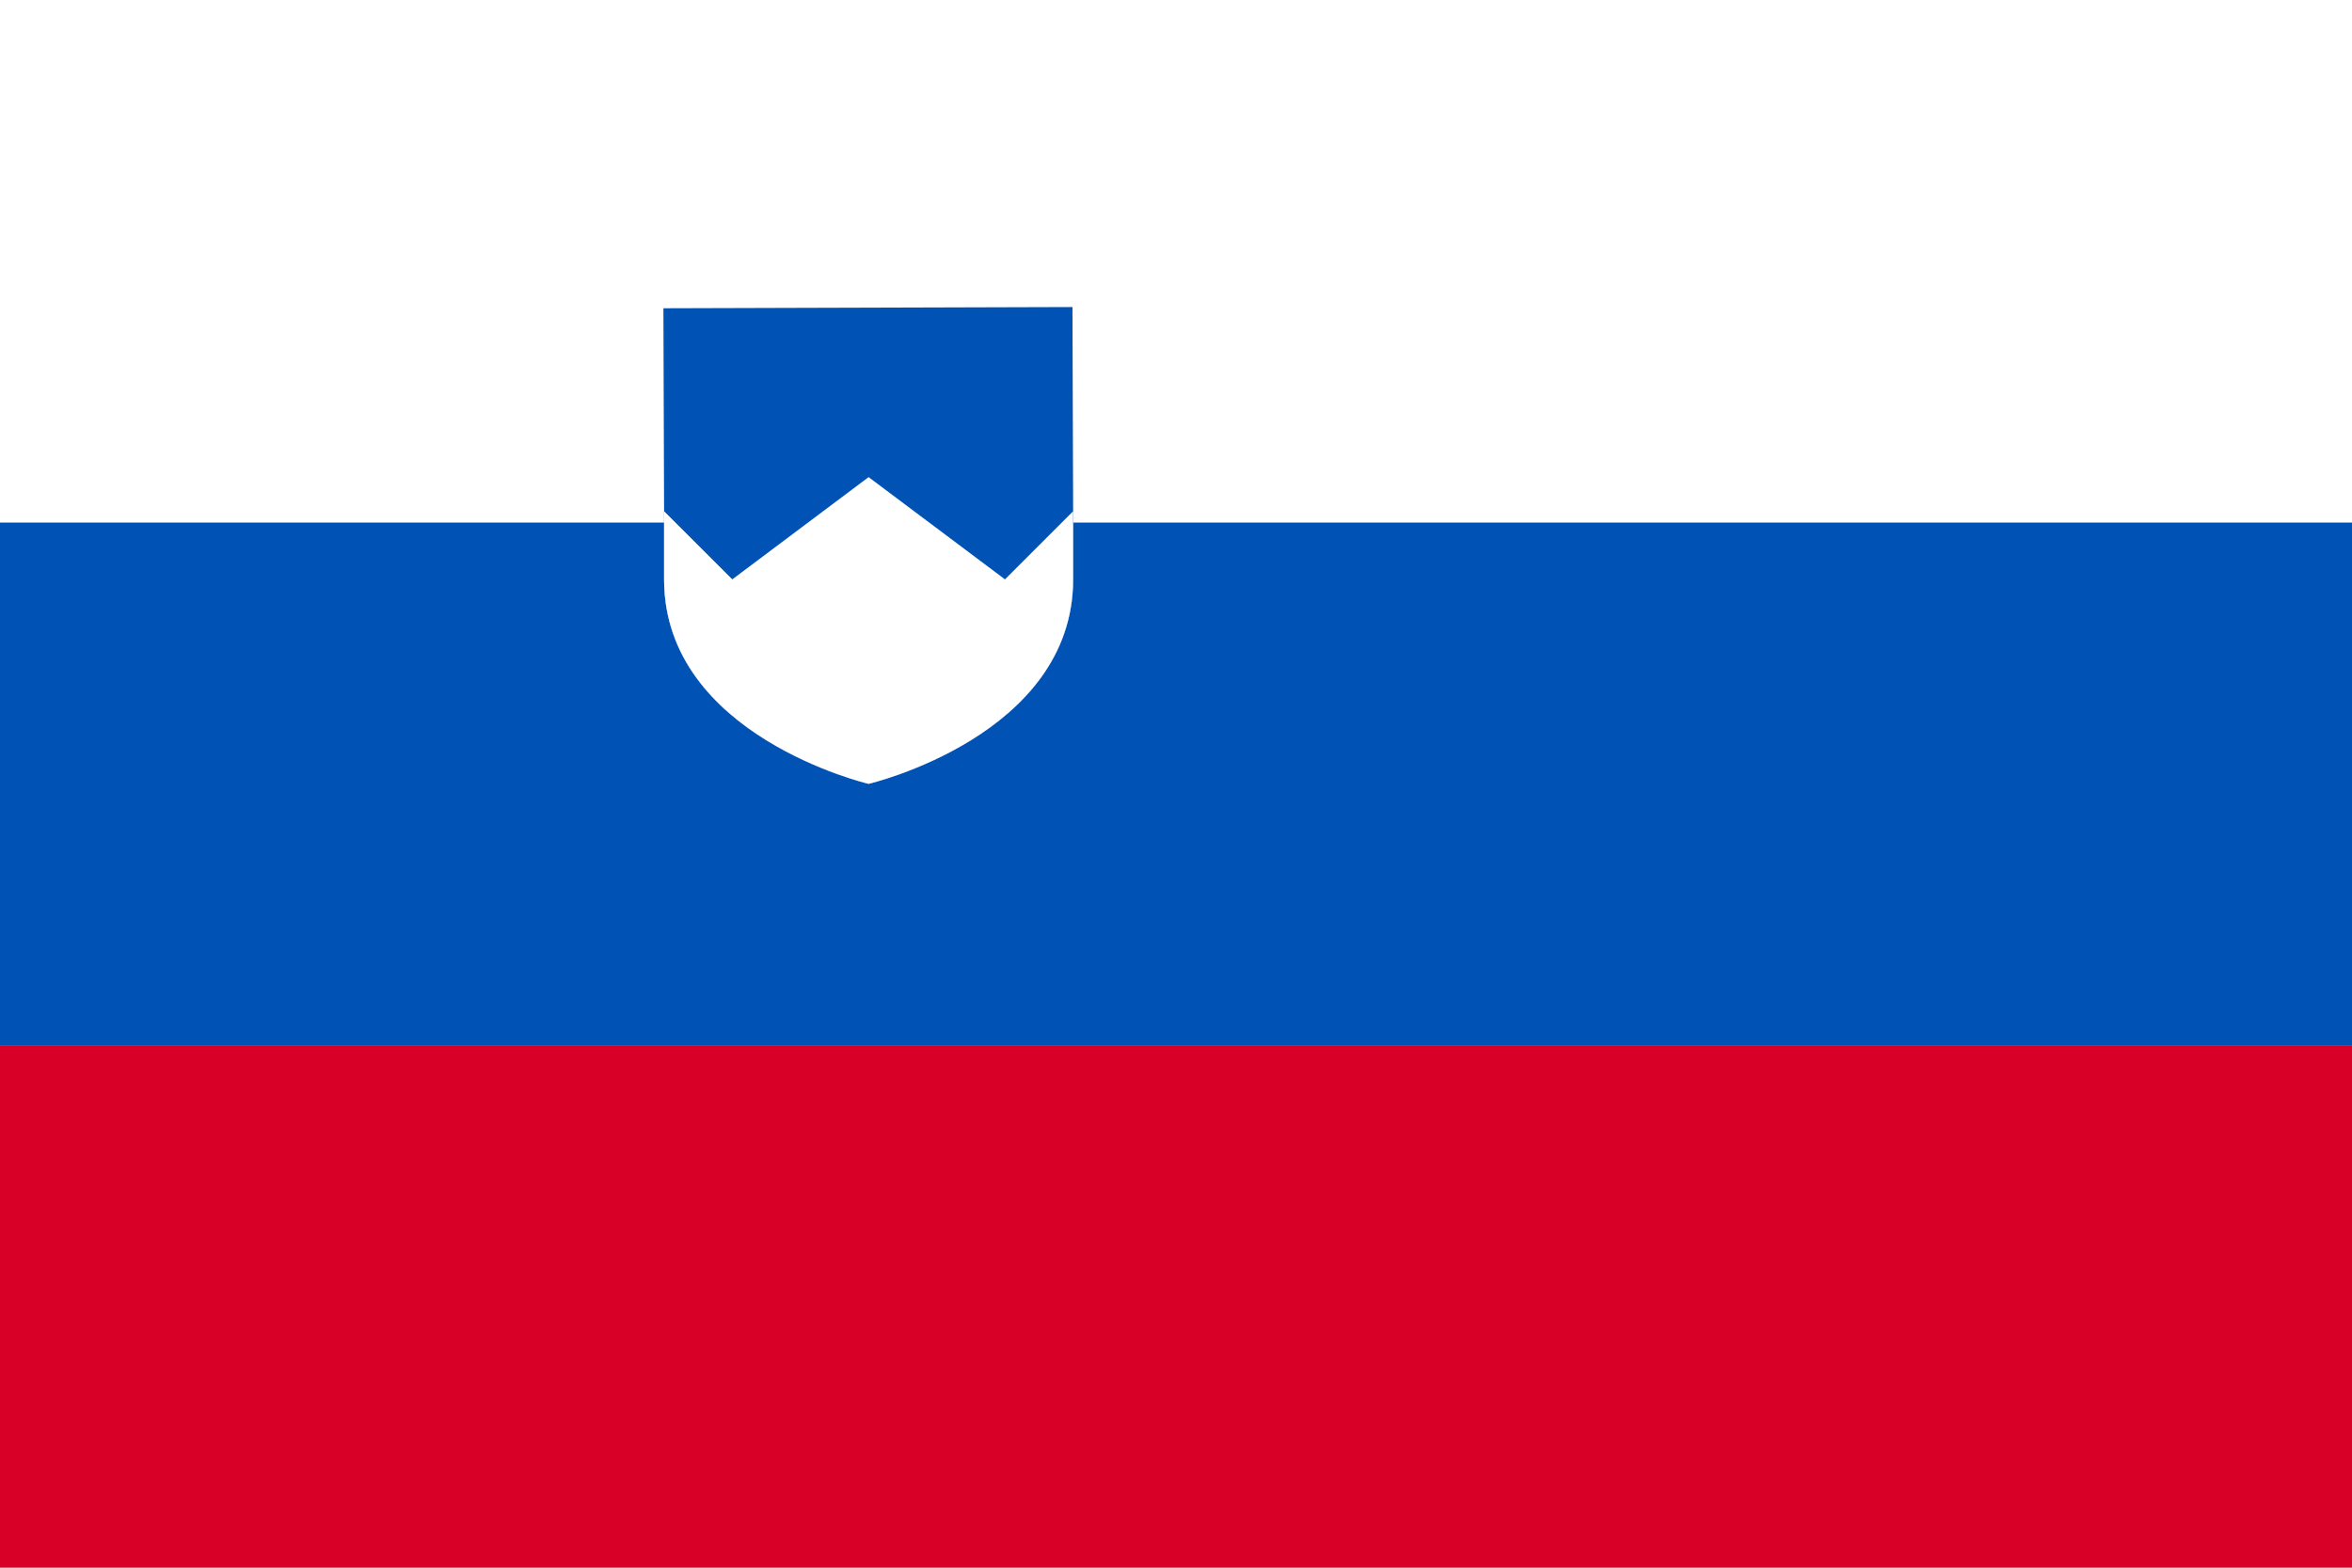
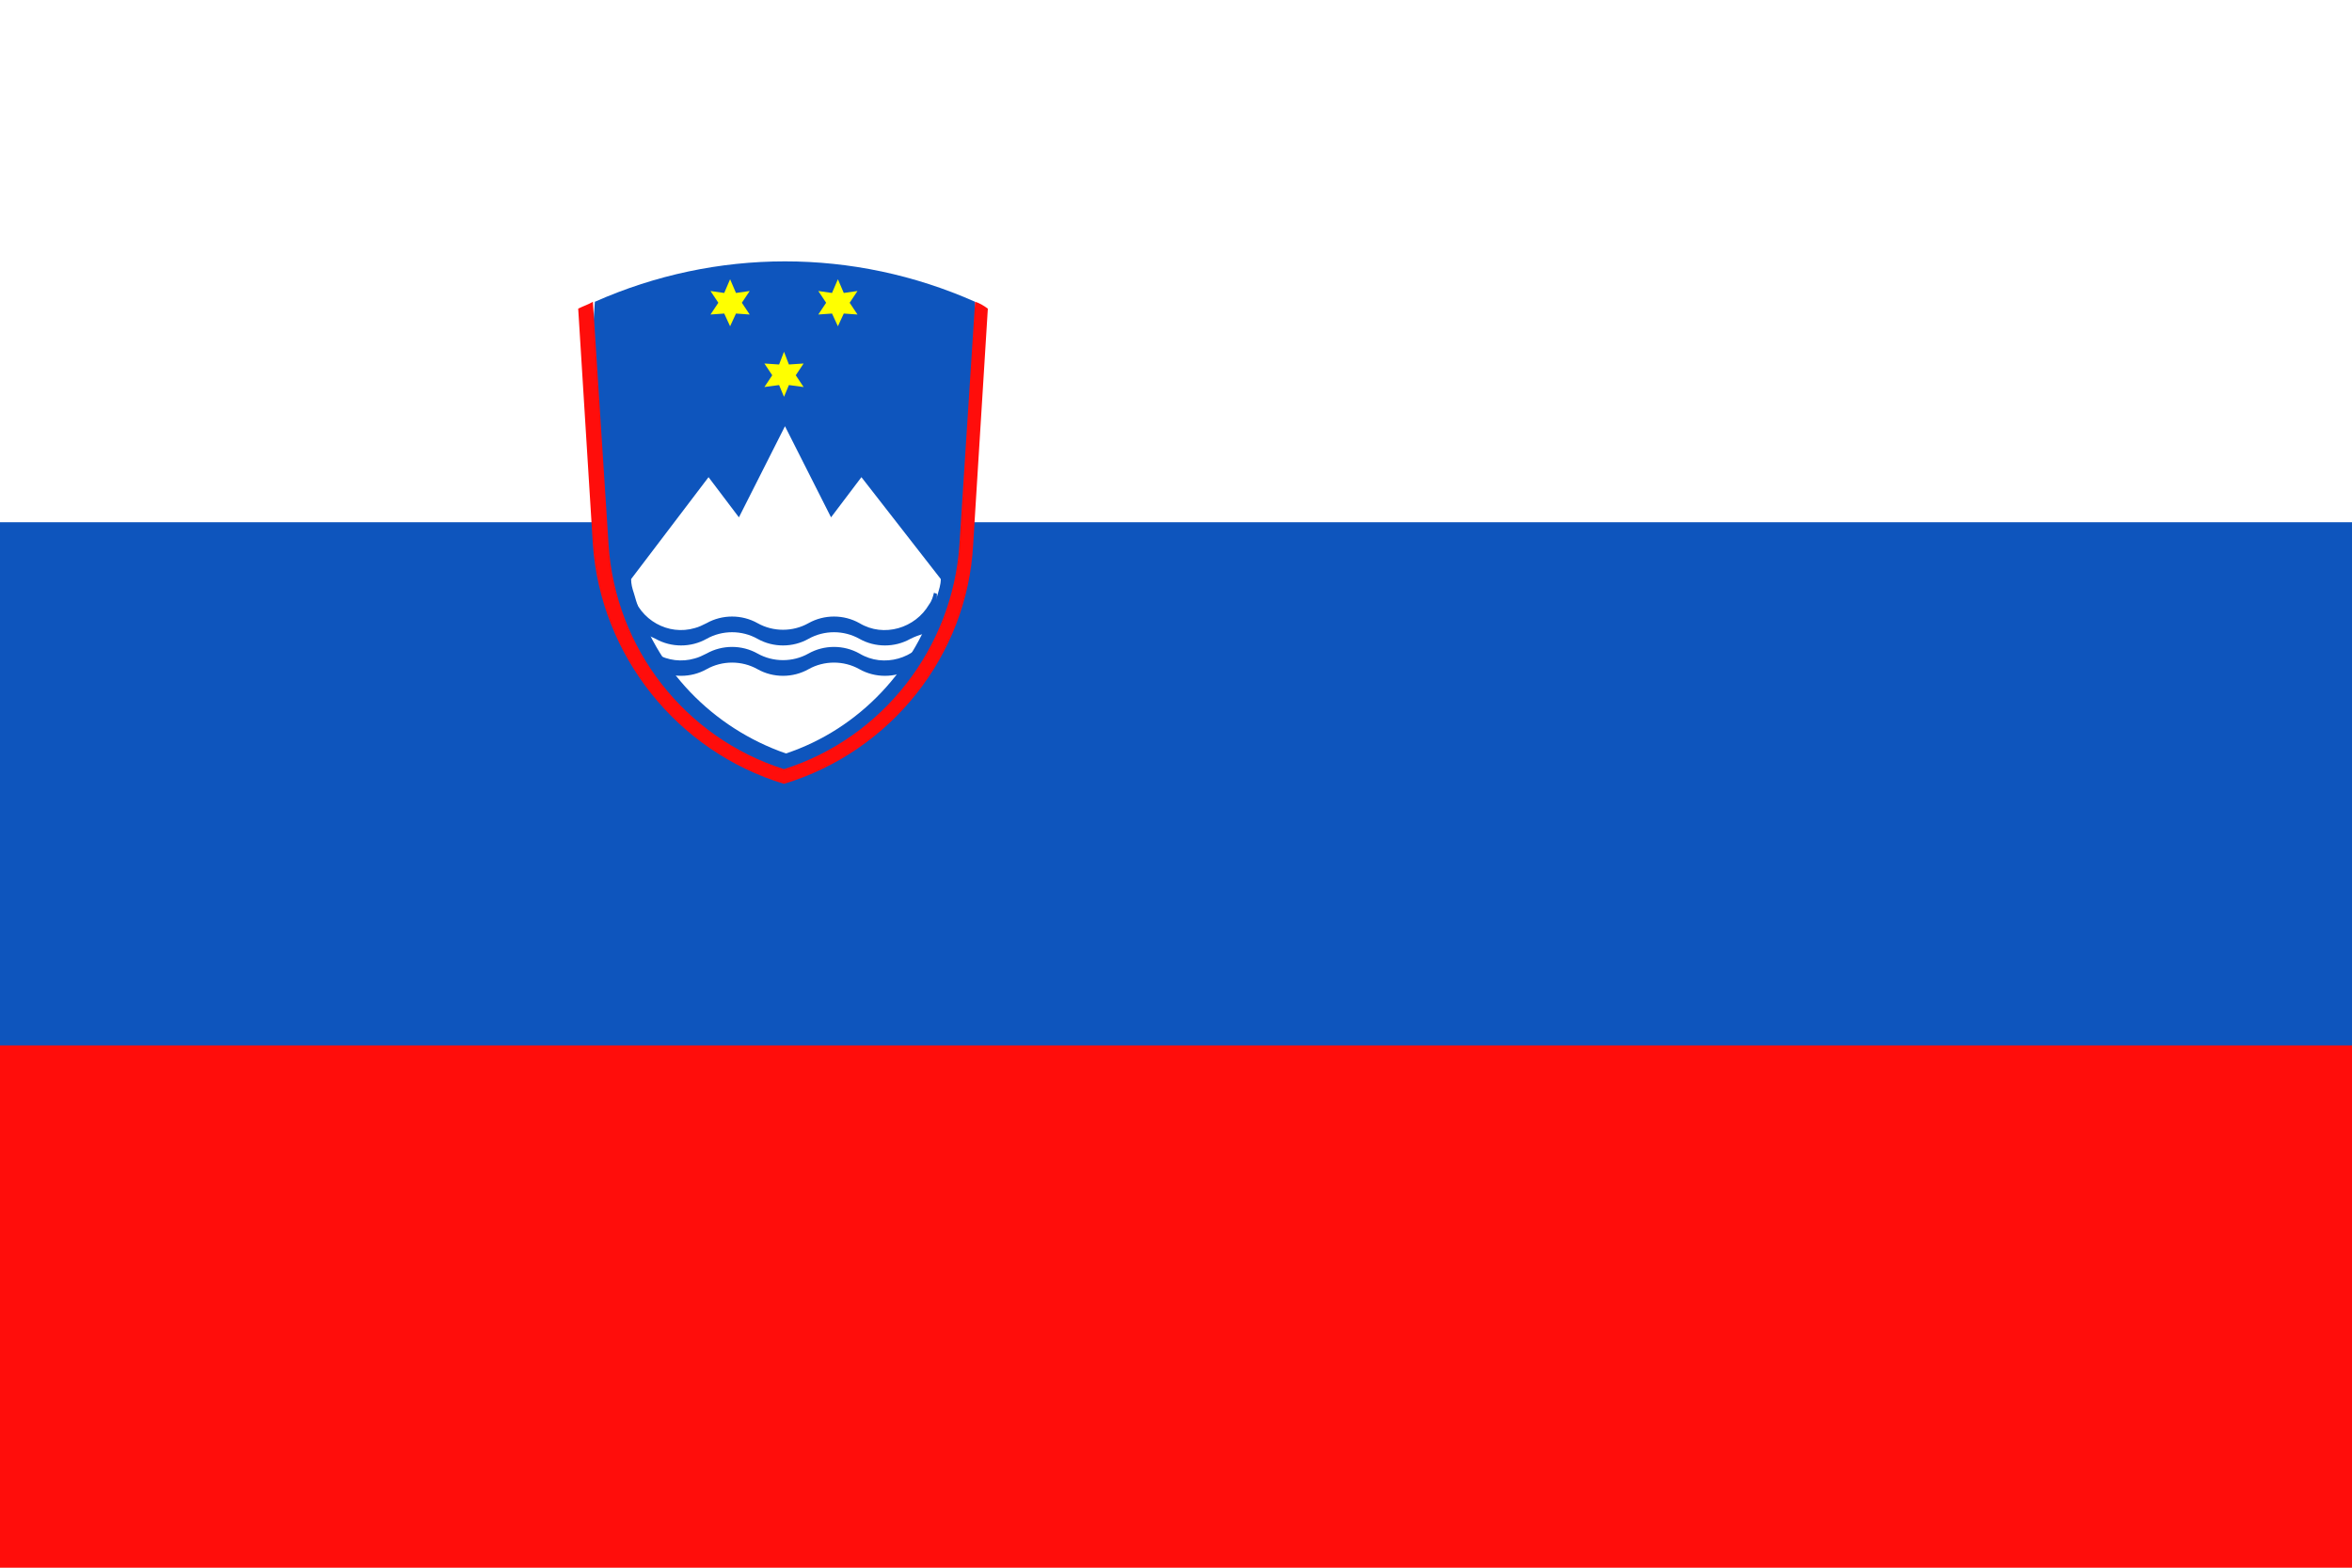
- <svg xmlns="http://www.w3.org/2000/svg" viewBox="0 85.333 512 341.333">
-   <path fill="#FFF" d="M0 85.337h512v341.326H0z" />
-   <path fill="#0052B4" d="M0 199.112h512v113.775H0z" />
-   <path fill="#D80027" d="M0 312.888h512v113.775H0z" />
-   <path fill="#FFF" d="M233.606 196.639v14.837c0 34.081-44.522 44.522-44.522 44.522s-44.522-10.44-44.522-44.522v-14.837l-.145-44.188 89.043-.266.146 44.454z" />
-   <path fill="#0052B4" d="M233.606 196.639v14.837c0 34.081-44.522 44.522-44.522 44.522s-44.522-10.44-44.522-44.522v-14.837l-.145-44.188 89.043-.266.146 44.454z" />
-   <path fill="#FFF" d="M233.606 196.639v14.837c0 34.081-44.522 44.522-44.522 44.522s-44.522-10.44-44.522-44.522v-14.837l14.848 14.837 29.674-22.261 29.685 22.261 14.837-14.837z" />
+ <svg xmlns="http://www.w3.org/2000/svg" viewBox="0 0 240 160">
+   <path fill="#FF0D0B" d="M0 0h240v160H0V0z" />
+   <path fill="#0E55BD" d="M0 0h240v106.7H0V0z" />
+   <path fill="#FFF" d="M0 0h240v53.3H0V0z" />
+   <path fill="#0E55BD" d="M99.5 30.8c-12.4-5.5-26.4-5.5-38.8 0-2.2 28.7 4.4 44.8 19.3 48.7 14.9-3.9 21.5-20 19.5-48.7z" />
+   <g fill="#FF0">
+     <path d="m82 37.1-1.5.1-.5-1.3-.5 1.3-1.5-.1.8 1.2-.8 1.2 1.5-.2.5 1.2.5-1.2 1.5.2-.8-1.2zM76.5 29.7l-1.4.2-.6-1.4-.6 1.4-1.4-.2.8 1.2-.8 1.2 1.4-.1.6 1.3.6-1.3 1.4.1-.8-1.2zM87.5 29.7l-1.4.2-.6-1.4-.6 1.4-1.4-.2.8 1.2-.8 1.2 1.4-.1.6 1.3.6-1.3 1.4.1-.8-1.2z" />
+   </g>
+   <path fill="#FFF" d="m87.9 48.7-3.1 4.1-4.7-9.3-4.7 9.3-3.1-4.1-7.9 10.4c0 .5.1.9.3 1.5 2.1 7.6 8 13.7 15.5 16.3 7.5-2.5 13.3-8.7 15.5-16.3.1-.4.3-.9.3-1.5l-8.1-10.4z" />
+   <path fill="#0E55BD" d="M64.5 60.5c.8 2.8 3.7 4.4 6.4 3.6.4-.1.8-.3 1.2-.5 1.6-.9 3.6-.9 5.2 0s3.6.9 5.2 0 3.6-.9 5.2 0c2.5 1.5 5.7.5 7.1-1.9.3-.4.4-.8.5-1.2l.3.1v3.9c-.9 0-1.9.3-2.7.7-1.6.9-3.6.9-5.2 0s-3.6-.9-5.2 0-3.6.9-5.2 0-3.6-.9-5.2 0-3.6.9-5.2 0c-.8-.4-1.7-.7-2.7-.7v-3.9" />
+   <path fill="#0E55BD" d="M64.5 63.6c.8 2.8 3.7 4.4 6.4 3.6.4-.1.8-.3 1.2-.5 1.6-.9 3.6-.9 5.2 0s3.6.9 5.2 0 3.6-.9 5.2 0c2.5 1.5 5.7.5 7.1-1.9.3-.4.4-.8.5-1.2l.3.1v3.9c-.9 0-1.9.3-2.7.7-1.6.9-3.6.9-5.2 0s-3.6-.9-5.2 0-3.6.9-5.2 0-3.6-.9-5.2 0-3.6.9-5.2 0c-.8-.4-1.7-.7-2.7-.7v-3.9" />
+   <path fill="#FF0D0B" d="m99.5 30.8-1.6 24.8c-.7 10.5-7.8 19.7-17.9 22.9-10.1-3.2-17.2-12.3-17.9-22.9l-1.6-24.8c-.5.3-.9.4-1.5.7l1.5 24.1C61.3 66.9 69.1 76.7 80 80c10.9-3.3 18.7-13.1 19.3-24.4l1.5-24.1c-.4-.3-.9-.6-1.3-.7z" />
</svg>
